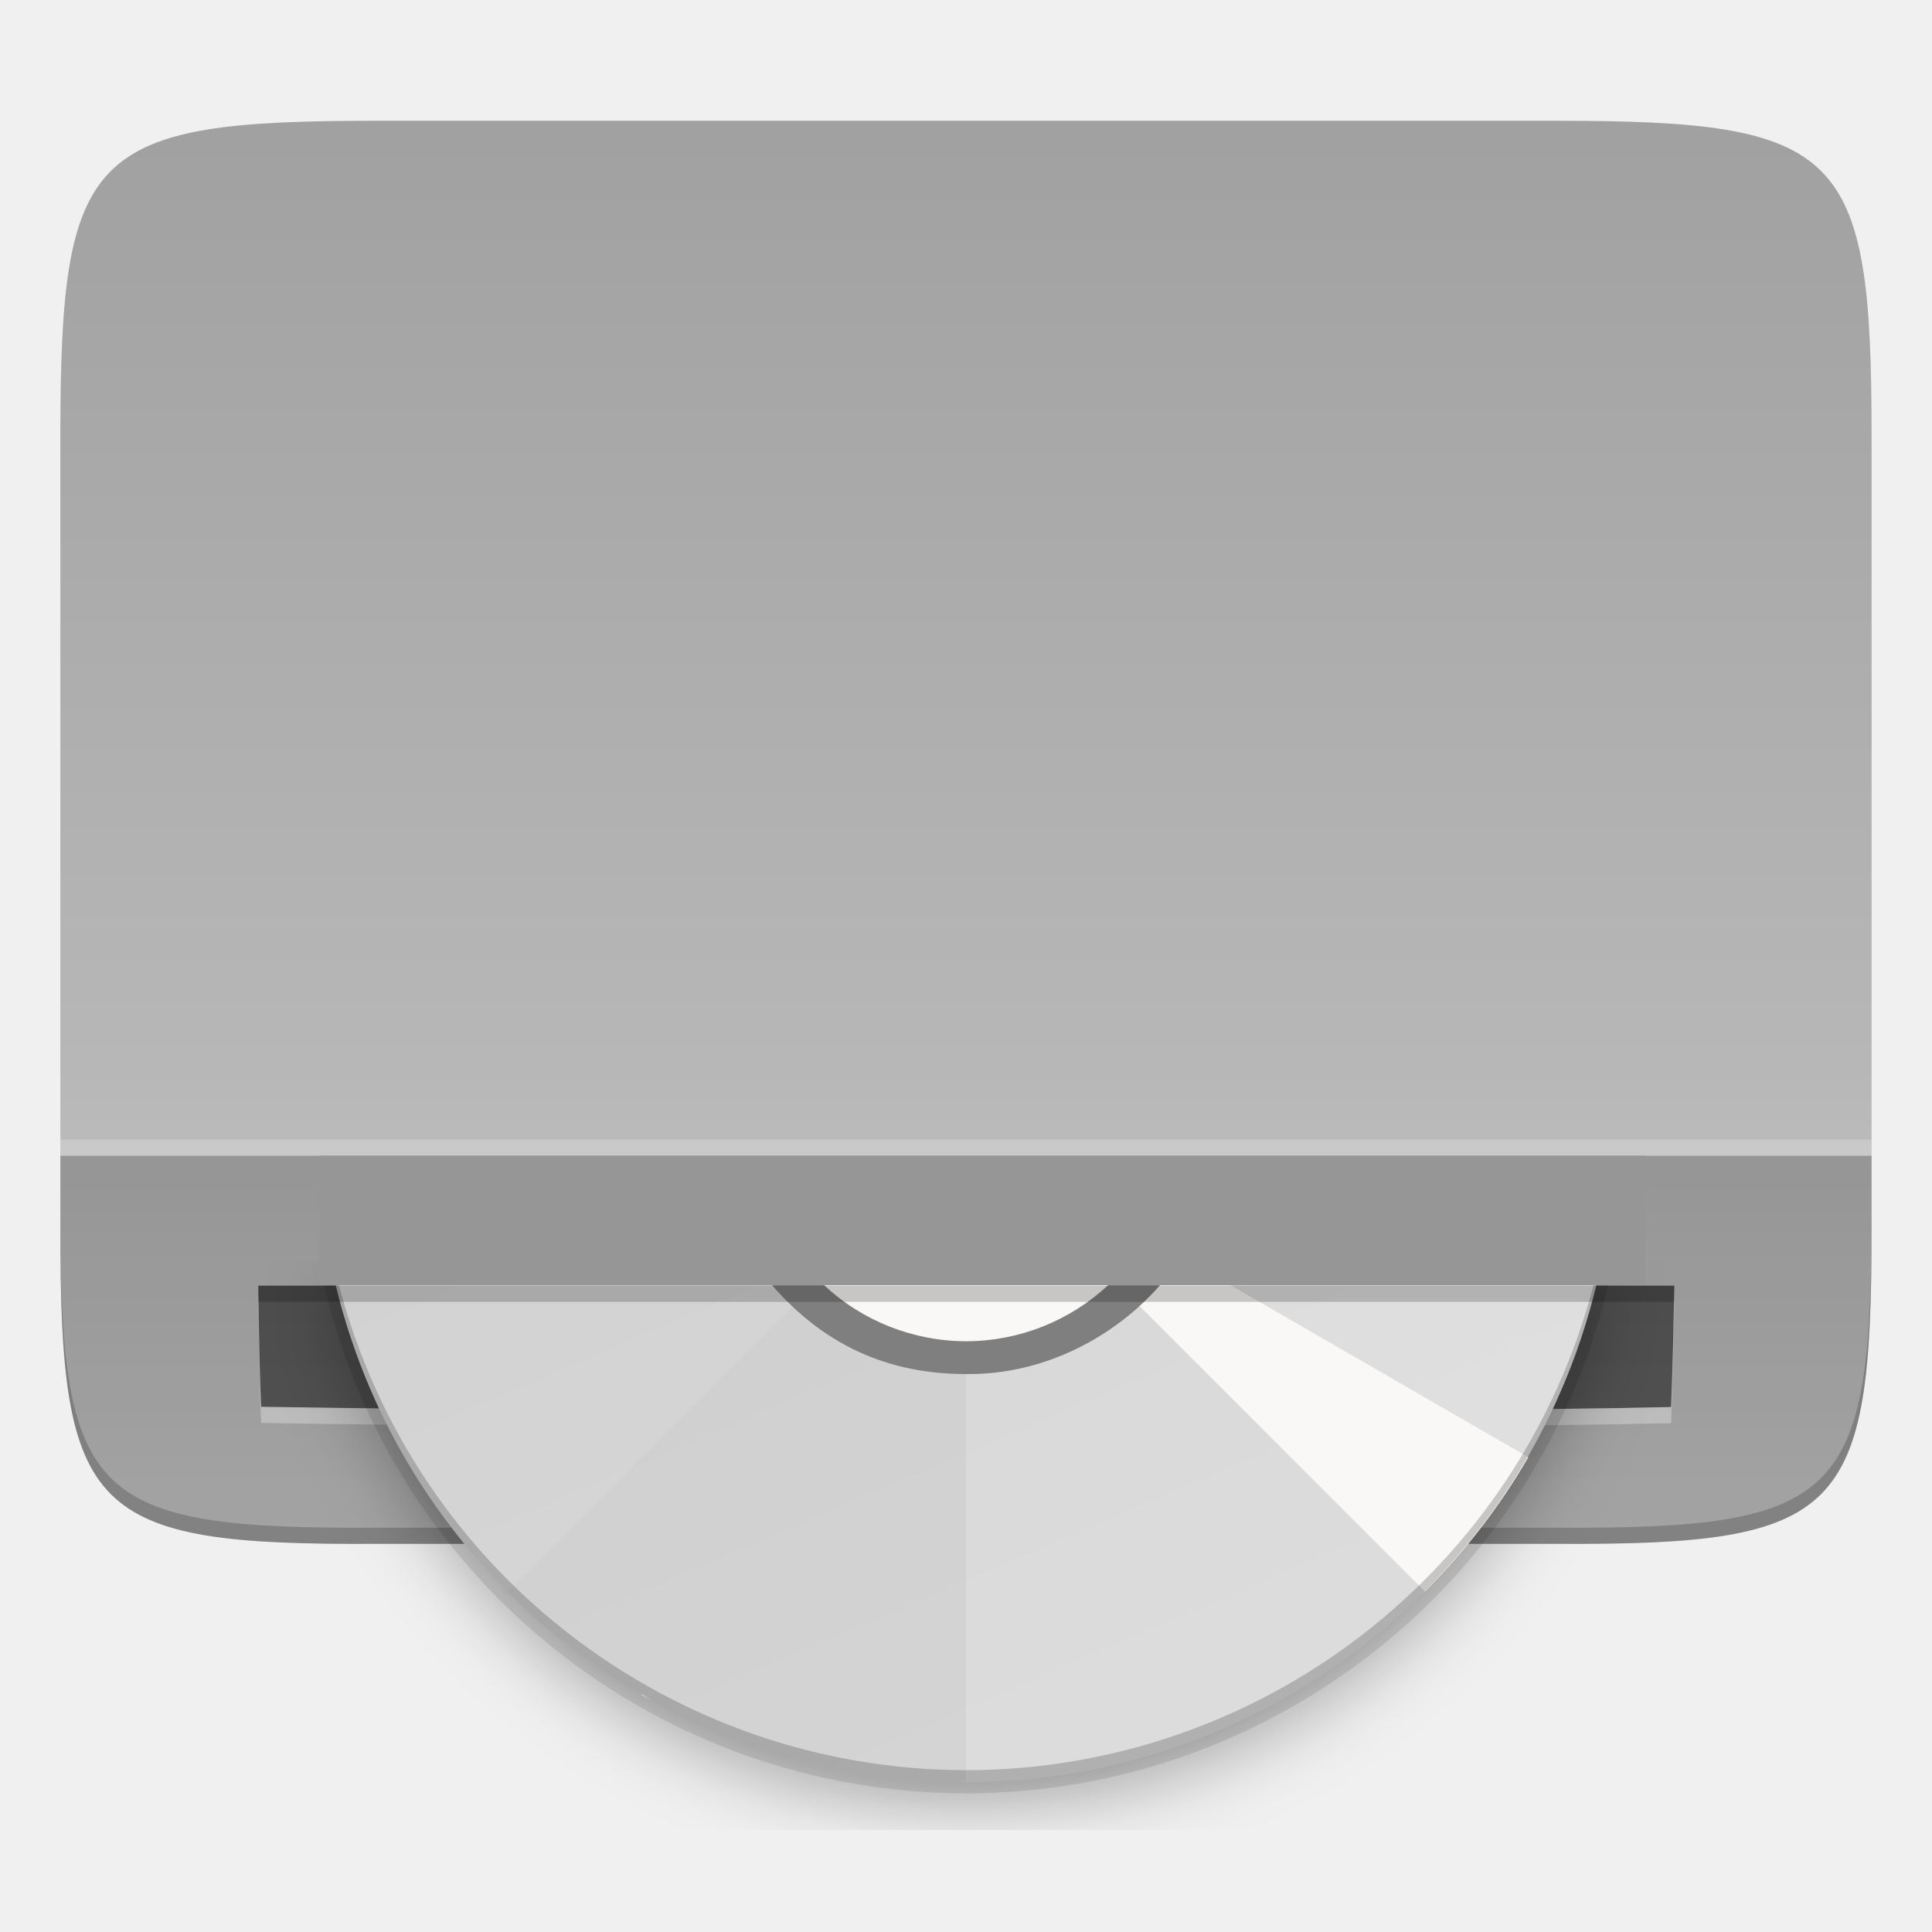
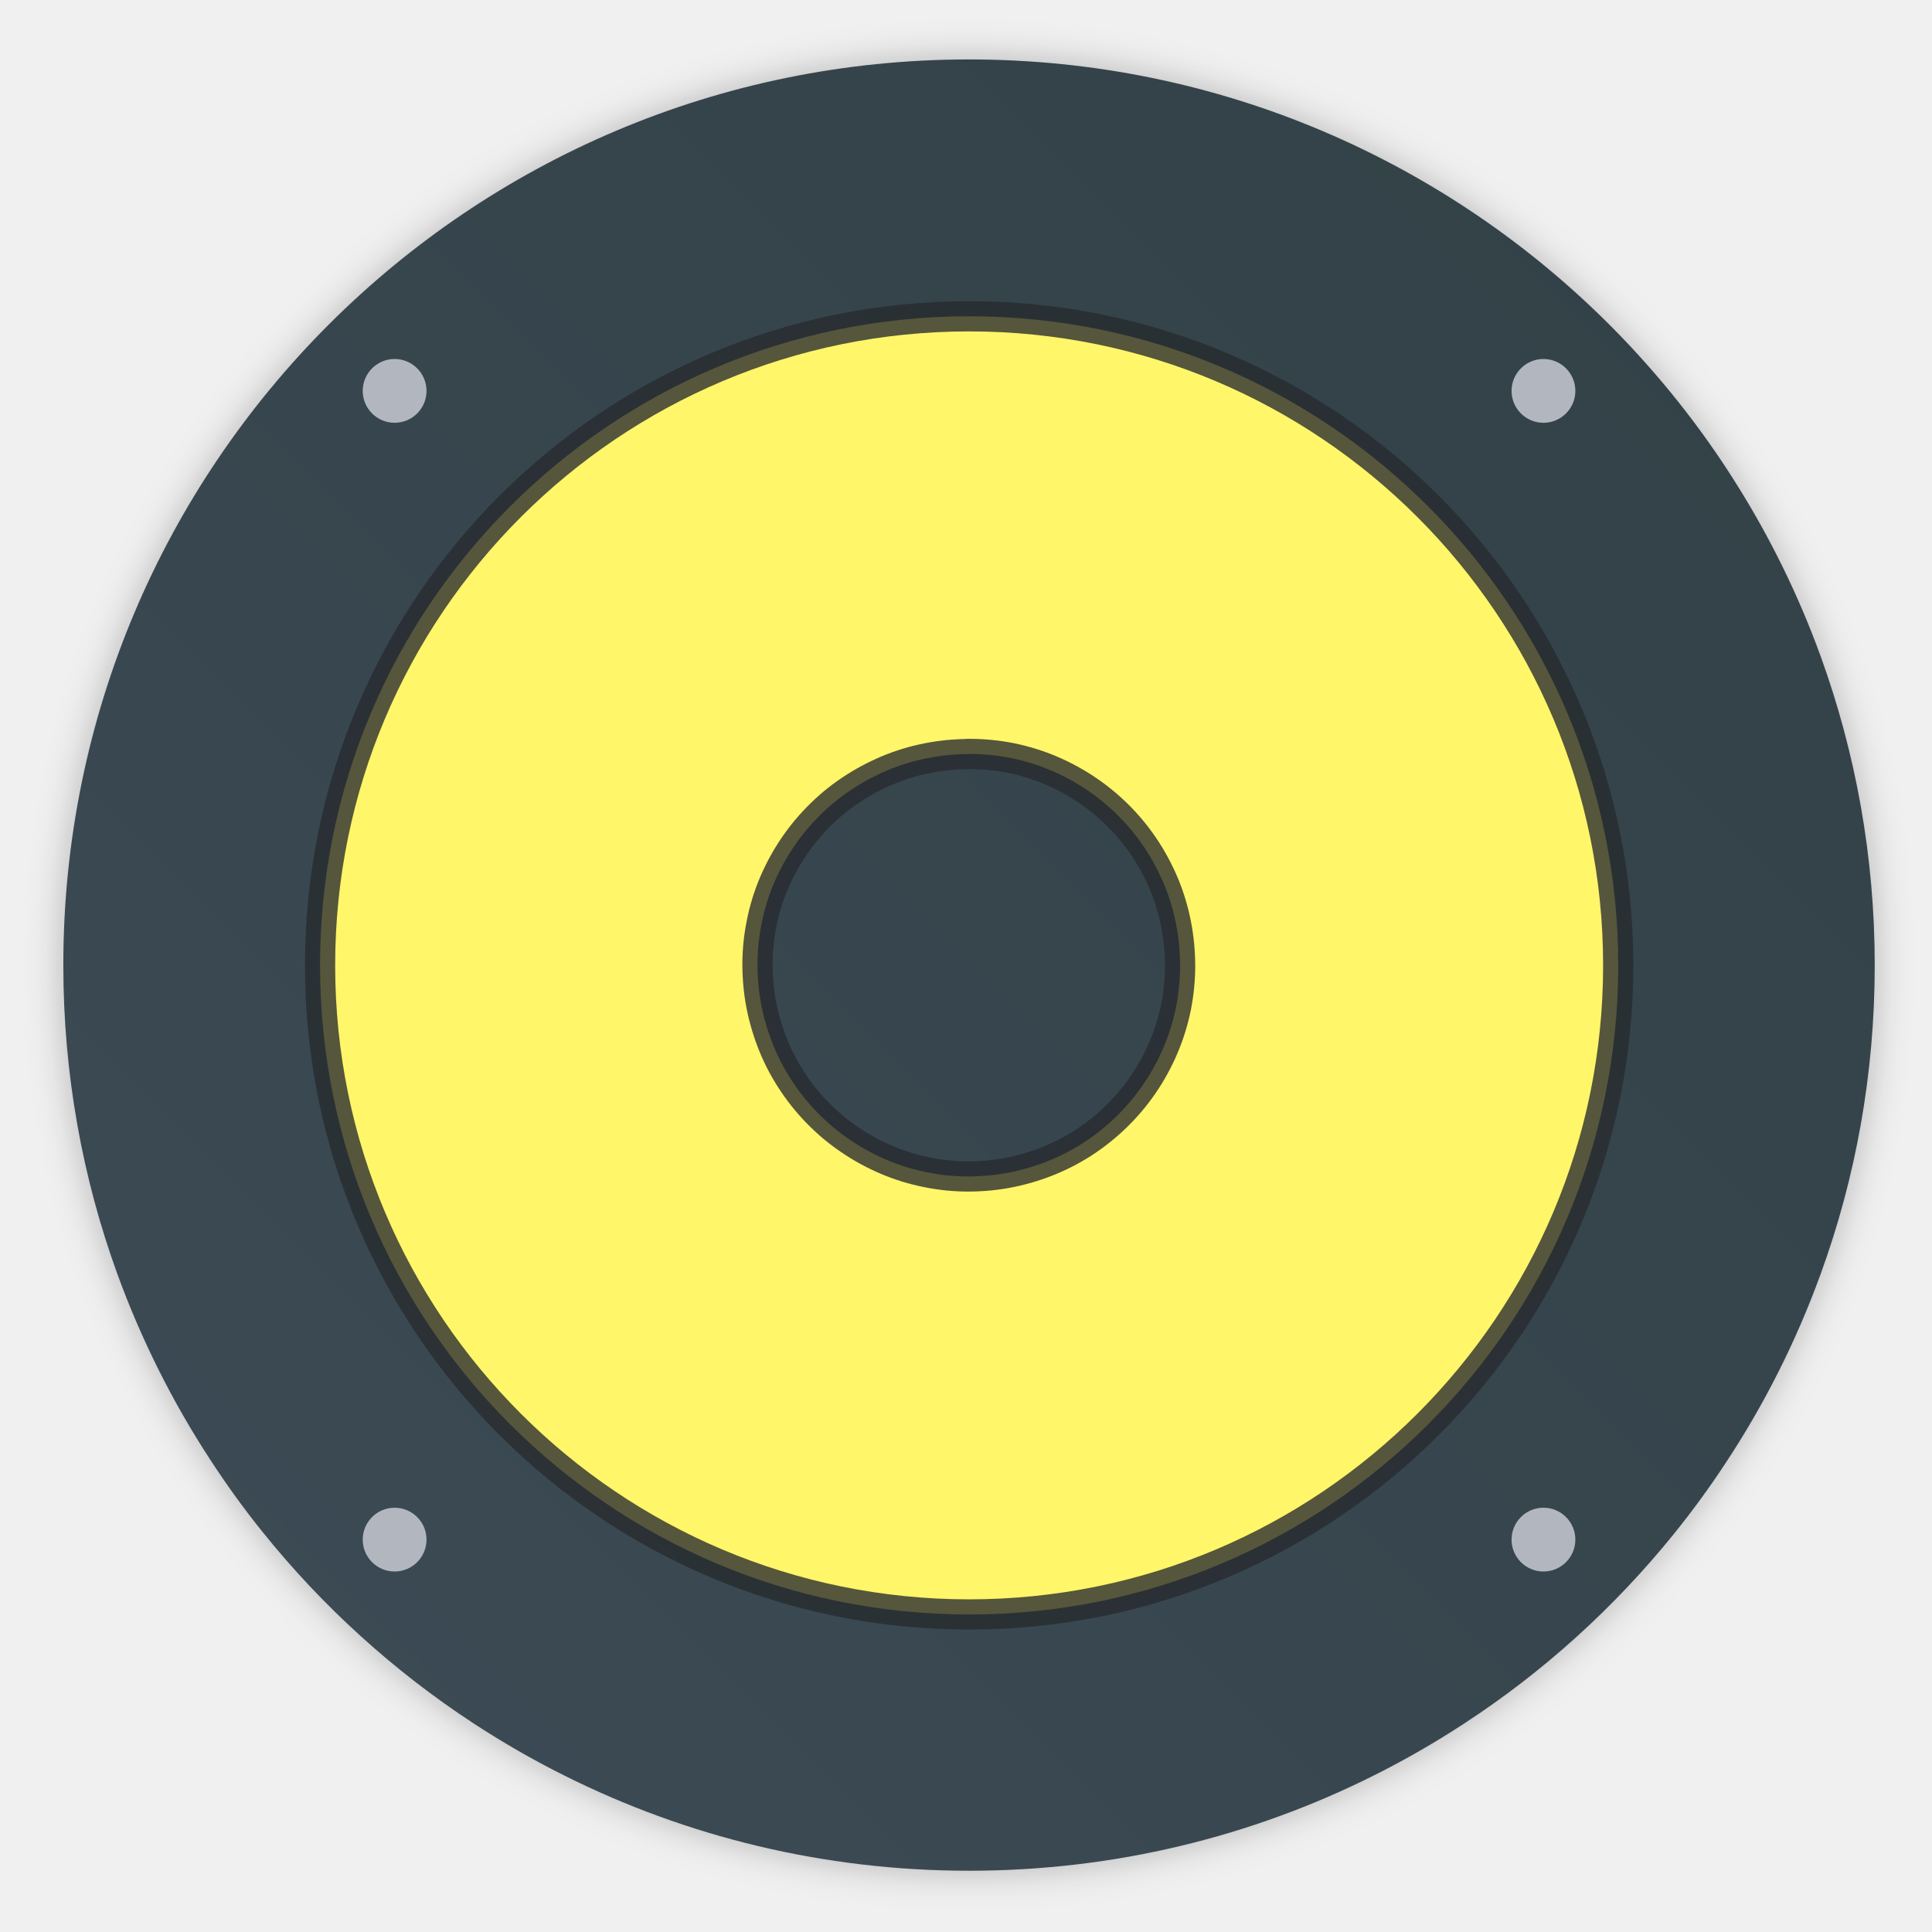
<svg xmlns="http://www.w3.org/2000/svg" width="64" height="64" version="1.1" viewBox="0 0 16.933 16.933">
  <defs>
-     <filter id="c" x="-.048" y="-.048" width="1.096" height="1.096" color-interpolation-filters="sRGB">
-       <feGaussianBlur stdDeviation="4.48" />
+     <filter id="filter11290" x="-.024" y="-.024" width="1.048" height="1.048" color-interpolation-filters="sRGB">
+       <feGaussianBlur stdDeviation="0.159" />
    </filter>
-     <linearGradient id="b" x1="104" x2="200" y1="44" y2="268" gradientTransform="matrix(.71689 0 0 .71689 43.032 81.297)" gradientUnits="userSpaceOnUse">
-       <stop stop-color="#cdcdcd" offset="0" />
-       <stop stop-color="#d9d9d9" offset="1" />
-     </linearGradient>
-     <linearGradient id="a" x1="529.66" x2="-35.31" y1="295.64" y2="295.64" gradientTransform="matrix(0 -.11989 -.11988 0 50.474 38.893)" gradientUnits="userSpaceOnUse">
-       <stop stop-color="#999" offset="0" />
-       <stop stop-color="#b7b7b7" offset=".613" />
-       <stop stop-color="#dbdbdb" offset="1" />
+     <linearGradient id="linearGradient1005" x1=".739" x2="16.388" y1="16.296" y2=".647" gradientTransform="translate(-.0078552 -5.0139e-5)" gradientUnits="userSpaceOnUse">
+       <stop stop-color="#3c4b55" offset="0" />
+       <stop stop-color="#324146" offset="1" />
    </linearGradient>
  </defs>
-   <g transform="matrix(.26785 0 0 .26785 3.8732 4.8145)">
-     <path d="m46.781 22.245c0 9.339-0.959 10.344-10.317 10.298h-19.316-19.316c-9.358 0.046-10.317-0.959-10.317-10.298v-25.97c0-9.339 0.959-10.298 10.317-10.298h19.316 19.316c9.358 0 10.317 0.959 10.317 10.298z" color="#000000" fill="url(#a)" />
-     <g>
-       <path d="m-12.485 21.716v0.529c0 9.339 0.959 10.344 10.316 10.298h19.316 19.316c9.358 0.046 10.317-0.959 10.317-10.298v-0.529c0 9.339-0.959 10.344-10.317 10.298h-19.316-19.316c-9.358 0.046-10.316-0.959-10.316-10.298z" color="#000000" opacity=".2" />
-       <path d="m-12.485 19.843v2.401c0 9.339 0.959 10.344 10.316 10.298h19.316 19.316c9.358 0.046 10.317-0.959 10.317-10.298v-2.401z" color="#000000" opacity=".2" />
-       <path d="m-6.003 24.467c0.018 1.197 0.032 2.395 0.087 3.591 13.107 0.205 26.279 0.159 39.381 0.097 2.252-0.02 4.505-0.035 6.756-0.09 0.053-1.323 0.083-2.647 0.104-3.97h-46.333c0.001 0.124 0.003 0.248 0.004 0.372z" enable-background="new" opacity=".5" />
-     </g>
-     <rect x="-12.484" y="19.314" width="59.265" height=".529" enable-background="new" fill="#fff" opacity=".2" />
-     <path d="m-6.007 24.624c0.001 0.124 0.003 0.248 0.004 0.372 0.018 1.197 0.032 2.395 0.087 3.591 13.107 0.205 26.279 0.159 39.381 0.097 2.252-0.02 4.505-0.035 6.756-0.09 0.053-1.323 0.083-2.647 0.104-3.97h-0.011c-0.021 1.147-0.047 2.295-0.093 3.441-2.252 0.055-4.504 0.07-6.756 0.09-13.102 0.062-26.274 0.107-39.381-0.097-0.053-1.144-0.068-2.289-0.085-3.434z" enable-background="new" fill="#fff" opacity=".3" />
-     <g transform="matrix(.26458 0 0 .26458 -23.067 -32.014)" enable-background="new">
-       <path d="m73.404 212a80.292 80.292 0 0 0 78.596 64.291 80.292 80.292 0 0 0 78.68-64.291z" enable-background="new" filter="url(#c)" opacity=".3" />
-       <path d="m72.58 212a81.726 81.726 0 0 0 79.42 62.857 81.726 81.726 0 0 0 79.426-62.857z" enable-background="new" opacity=".1" />
-       <path d="m74.049 212a80.292 80.292 0 0 0 77.951 61.424 80.292 80.292 0 0 0 77.947-61.424z" enable-background="new" fill="url(#b)" />
-       <path d="m152 212v61.424a80.292 80.292 0 0 0 77.951-61.424z" enable-background="new" fill="#fff" opacity=".2" />
-       <path d="m133.13 212-37.908 37.908a80.292 80.292 0 0 0 113.55 0l-37.908-37.908z" enable-background="new" opacity=".02" />
-       <path d="m170.88 212 37.881 37.883a80.292 80.292 0 0 0 12.783-16.605l-36.852-21.277zm37.59 38.199a80.292 80.292 0 0 1-0.91 0.848 80.292 80.292 0 0 0 0.91-0.848zm-5.041 4.519a80.292 80.292 0 0 1-3.184 2.494 80.292 80.292 0 0 0 3.184-2.494zm-6.408 4.828a80.292 80.292 0 0 1-3.414 2.16 80.292 80.292 0 0 0 3.414-2.16zm-85.109 3.037-0.047 0.082a80.292 80.292 0 0 0 1.365 0.699 80.292 80.292 0 0 1-1.318-0.781zm78.258 1.121a80.292 80.292 0 0 1-3.609 1.81 80.292 80.292 0 0 0 3.609-1.81zm-73.377 1.486a80.292 80.292 0 0 0 3.643 1.695 80.292 80.292 0 0 1-3.643-1.695zm66.131 1.975a80.292 80.292 0 0 1-3.756 1.434 80.292 80.292 0 0 0 3.756-1.434zm-58.746 1.188a80.292 80.292 0 0 0 3.773 1.316 80.292 80.292 0 0 1-3.773-1.316zm51.201 1.529a80.292 80.292 0 0 1-3.883 1.051 80.292 80.292 0 0 0 3.883-1.051zm-43.547 0.875a80.292 80.292 0 0 0 3.879 0.93 80.292 80.292 0 0 1-3.879-0.93zm35.768 1.074a80.292 80.292 0 0 1-3.955 0.656 80.292 80.292 0 0 0 3.955-0.656zm-27.932 0.549a80.292 80.292 0 0 0 3.981 0.543 80.292 80.292 0 0 1-3.981-0.543zm19.988 0.615a80.292 80.292 0 0 1-3.986 0.258 80.292 80.292 0 0 0 3.986-0.258zm-12.016 0.221a80.292 80.292 0 0 0 4.004 0.145 80.292 80.292 0 0 1-4.004-0.145z" enable-background="new" fill="#faf8f6" />
-       <path d="m128 212c5.439 6.225 12.859 10.991 24 11 9.885 0.111 18.566-4.78 24-11z" enable-background="new" fill="#7f7f7f" />
-       <path d="m134.44 212a25.808 25.808 0 0 0 17.562 6.941 25.808 25.808 0 0 0 17.578-6.941z" enable-background="new" fill="#faf8f6" />
-       <path d="m74.049 212a80.292 80.292 0 0 0 77.951 61.424 80.292 80.292 0 0 0 77.947-61.424h-0.342a80.292 80.292 0 0 1-77.605 59.99 80.292 80.292 0 0 1-77.551-59.99z" enable-background="new" opacity=".2" />
-       <rect x="72" y="196" width="164" height="16" fill="#969696" />
-     </g>
-     <path d="m-6.007 24.095c0.001 0.124 0.003 0.248 0.004 0.372 7.937e-4 0.052 0.002 0.105 0.003 0.157h46.315c0.003-0.176 8e-3 -0.353 0.011-0.529z" enable-background="new" opacity=".2" />
+   <circle cx="8.494" cy="8.46" r="7.938" filter="url(#filter11290)" opacity=".25" stroke-width=".14" />
+   <path d="m16.431 8.46c0 0.952-0.167 1.864-0.475 2.709-0.214 0.588-0.494 1.143-0.834 1.657-0.142 0.216-0.295 0.425-0.457 0.625-0.52 0.642-1.137 1.201-1.831 1.654-0.255 0.167-0.521 0.32-0.795 0.457-1.067 0.534-2.271 0.834-3.546 0.834s-2.479-0.3-3.546-0.834c-0.275-0.137-0.54-0.29-0.796-0.457-0.702-0.46-1.327-1.027-1.851-1.68-0.163-0.202-0.315-0.413-0.457-0.631-0.33-0.505-0.604-1.051-0.814-1.627-0.307-0.845-0.474-1.757-0.474-2.708 0-4.384 3.554-7.938 7.938-7.938 2.2 0 4.192 0.895 5.63 2.342 0.414 0.417 0.783 0.879 1.096 1.379 0.296 0.471 0.544 0.976 0.737 1.507 0.307 0.846 0.475 1.758 0.475 2.709z" fill="url(#linearGradient1005)" stroke-width=".031" />
+   <g fill="#5e4aa6" stroke-width=".265">
+     <circle cx="-330.35" cy="-328.38" r="0" />
+     <circle cx="-312.11" cy="-326.25" r="0" />
+     <circle cx="-306.02" cy="-333.07" r="0" />
+     <circle cx="-308.84" cy="-326.01" r="0" />
  </g>
+   <g transform="translate(-.25988 .28046)" fill="#b2b7bf" stroke-width=".28">
+     <rect x="3.439" y="2.866" width=".559" height=".559" rx=".42" ry=".42" />
+     <rect x="13.508" y="2.866" width=".559" height=".559" rx=".42" ry=".42" />
+     <rect x="13.508" y="12.934" width=".559" height=".559" rx=".42" ry=".42" />
+     <rect x="3.439" y="12.934" width=".559" height=".559" rx=".42" ry=".42" />
+   </g>
+   <path d="m8.494 2.772a5.689 5.689 0 0 0-5.689 5.689 5.689 5.689 0 0 0 5.689 5.689 5.689 5.689 0 0 0 5.689-5.689 5.689 5.689 0 0 0-5.689-5.689zm0 3.836a1.852 1.852 0 0 1 0.185 0.009 1.852 1.852 0 0 1 0.183 0.027 1.852 1.852 0 0 1 0.179 0.046 1.852 1.852 0 0 1 0.174 0.064 1.852 1.852 0 0 1 0.166 0.081 1.852 1.852 0 0 1 0.158 0.097 1.852 1.852 0 0 1 0.147 0.112 1.852 1.852 0 0 1 0.135 0.126 1.852 1.852 0 0 1 0.122 0.139 1.852 1.852 0 0 1 0.107 0.15 1.852 1.852 0 0 1 0.092 0.161 1.852 1.852 0 0 1 0.076 0.169 1.852 1.852 0 0 1 0.058 0.176 1.852 1.852 0 0 1 0.04 0.181 1.852 1.852 0 0 1 0.022 0.183 1.852 1.852 0 0 1 0.005 0.131 1.852 1.852 0 0 1-0.009 0.185 1.852 1.852 0 0 1-0.027 0.183 1.852 1.852 0 0 1-0.046 0.179 1.852 1.852 0 0 1-0.064 0.174 1.852 1.852 0 0 1-0.081 0.167 1.852 1.852 0 0 1-0.097 0.158 1.852 1.852 0 0 1-0.112 0.147 1.852 1.852 0 0 1-0.126 0.135 1.852 1.852 0 0 1-0.139 0.122 1.852 1.852 0 0 1-0.15 0.108 1.852 1.852 0 0 1-0.161 0.092 1.852 1.852 0 0 1-0.169 0.075 1.852 1.852 0 0 1-0.176 0.058 1.852 1.852 0 0 1-0.181 0.041 1.852 1.852 0 0 1-0.183 0.022 1.852 1.852 0 0 1-0.131 0.005 1.852 1.852 0 0 1-0.185-0.009 1.852 1.852 0 0 1-0.183-0.028 1.852 1.852 0 0 1-0.179-0.045 1.852 1.852 0 0 1-0.174-0.064 1.852 1.852 0 0 1-0.167-0.081 1.852 1.852 0 0 1-0.158-0.097 1.852 1.852 0 0 1-0.148-0.112 1.852 1.852 0 0 1-0.135-0.126 1.852 1.852 0 0 1-0.122-0.139 1.852 1.852 0 0 1-0.108-0.151 1.852 1.852 0 0 1-0.092-0.16 1.852 1.852 0 0 1-0.075-0.169 1.852 1.852 0 0 1-0.058-0.176 1.852 1.852 0 0 1-0.041-0.181 1.852 1.852 0 0 1-0.022-0.184 1.852 1.852 0 0 1-0.005-0.131 1.852 1.852 0 0 1 0.009-0.185 1.852 1.852 0 0 1 0.028-0.183 1.852 1.852 0 0 1 0.045-0.179 1.852 1.852 0 0 1 0.064-0.174 1.852 1.852 0 0 1 0.081-0.166 1.852 1.852 0 0 1 0.097-0.158 1.852 1.852 0 0 1 0.112-0.147 1.852 1.852 0 0 1 0.126-0.135 1.852 1.852 0 0 1 0.139-0.122 1.852 1.852 0 0 1 0.151-0.107 1.852 1.852 0 0 1 0.161-0.092 1.852 1.852 0 0 1 0.169-0.076 1.852 1.852 0 0 1 0.175-0.058 1.852 1.852 0 0 1 0.181-0.04 1.852 1.852 0 0 1 0.184-0.022 1.852 1.852 0 0 1 0.131-0.005z" fill="#fff669" stroke="#272a2f" stroke-opacity=".784" stroke-width=".265" />
</svg>
